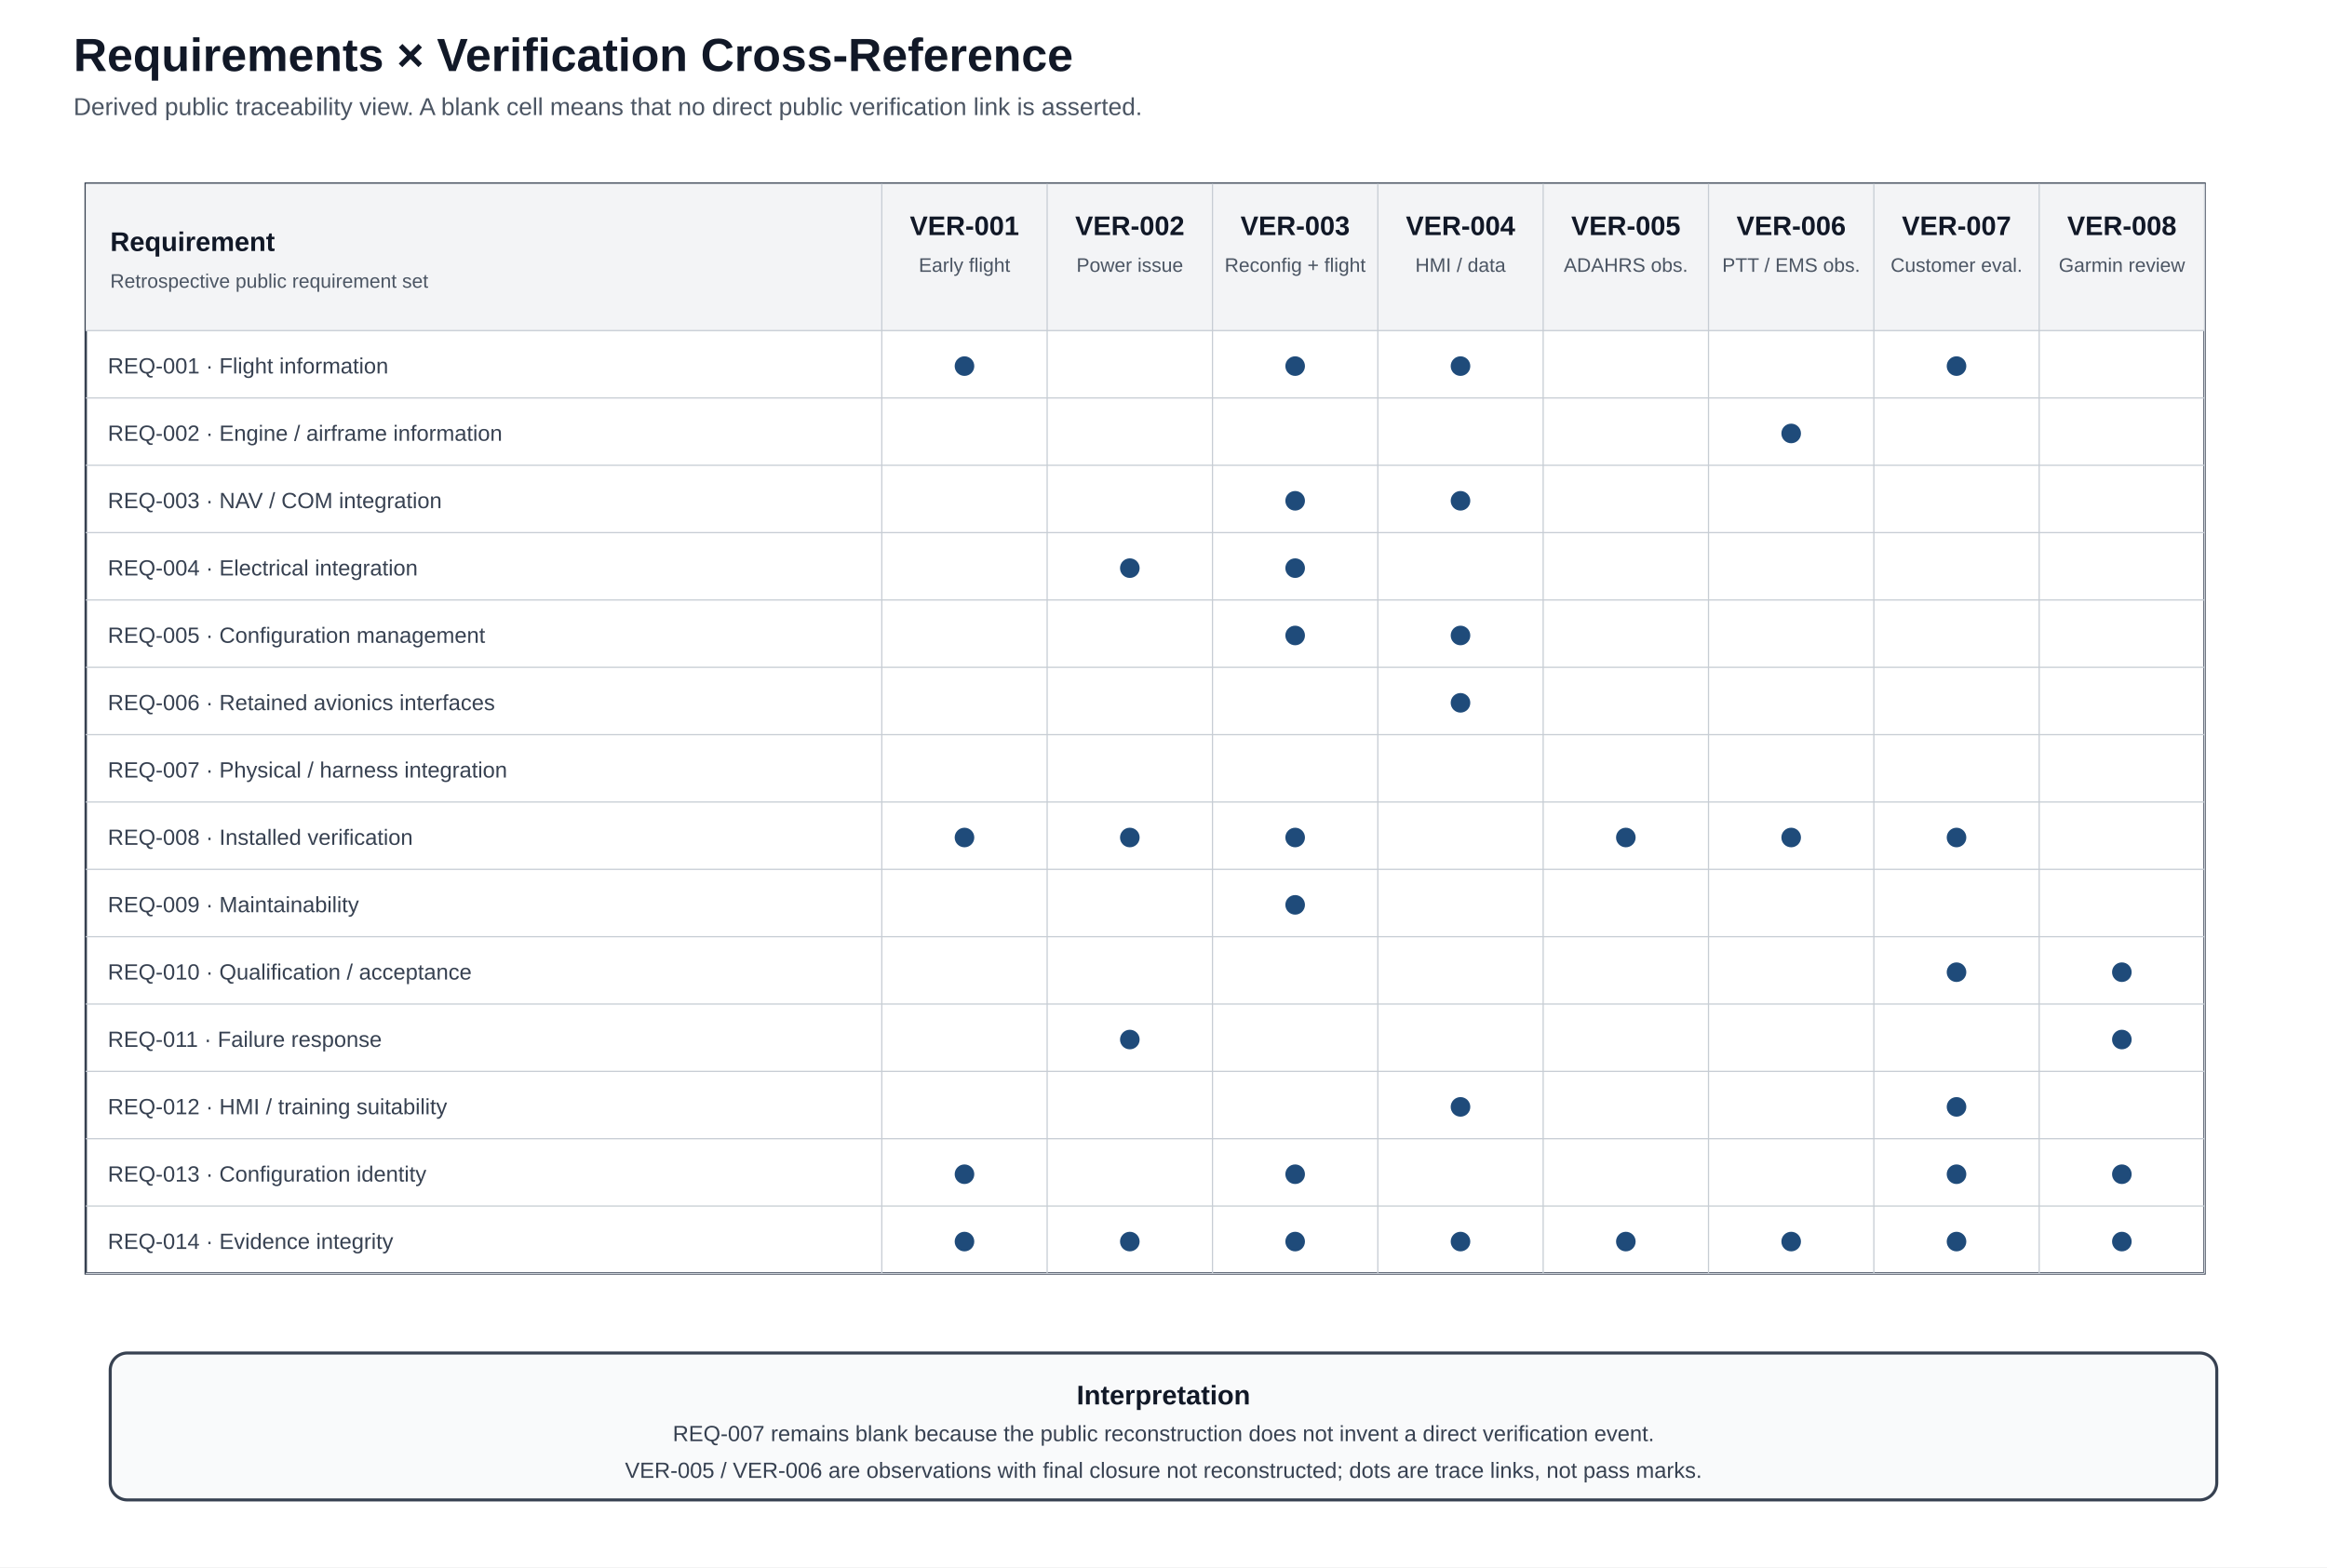
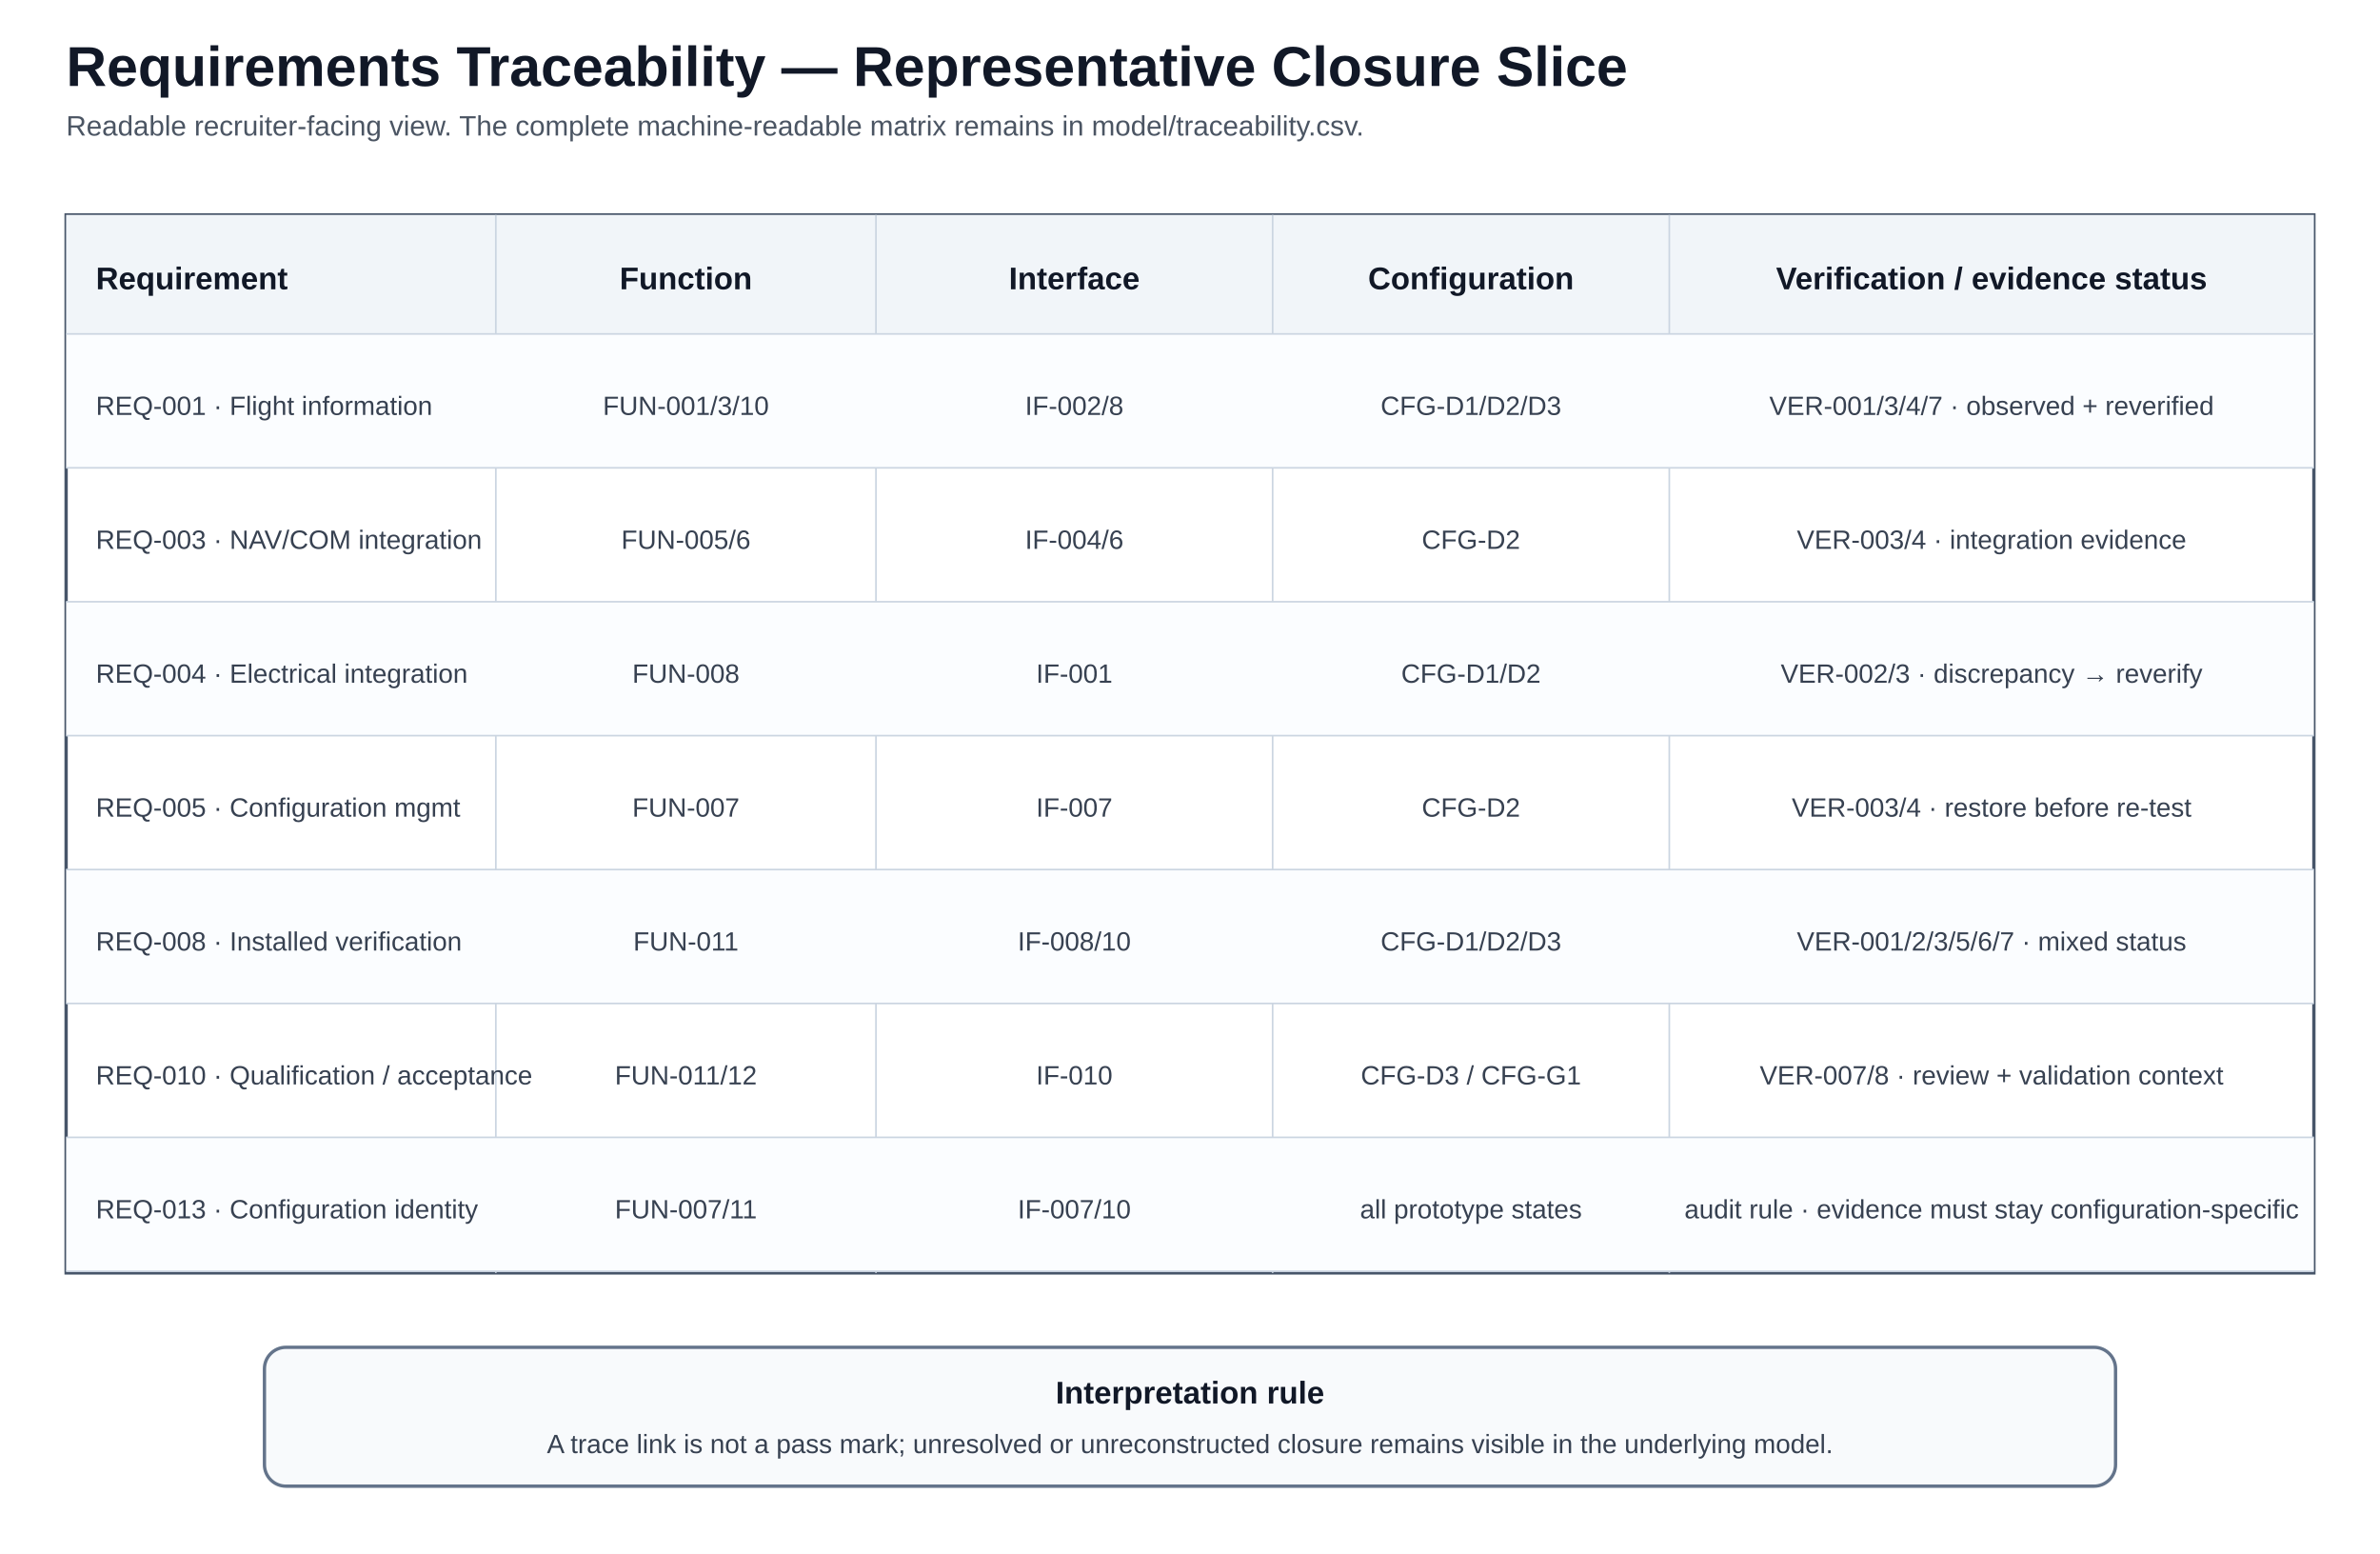
- <svg xmlns="http://www.w3.org/2000/svg" width="1900" height="1280" viewBox="0 0 1900 1280">
-   <defs>
-     <style>
- .ti{font:700 38px Arial,sans-serif;fill:#111827}.su{font:20px Arial,sans-serif;fill:#4b5563}.h{font:700 22px Arial,sans-serif;fill:#111827}.t{font:18px Arial,sans-serif;fill:#374151}.sm{font:16px Arial,sans-serif;fill:#4b5563}
- .b{fill:#f9fafb;stroke:#374151;stroke-width:2.5}.head{fill:#f3f4f6}.grid{stroke:#c7cdd4;stroke-width:1}.dot{fill:#1f4b7a}
- </style>
-   </defs>
-   <rect width="1900" height="1280" fill="white" />
-   <text x="60" y="58" class="ti">Requirements × Verification Cross-Reference</text>
-   <text x="60" y="94" class="su">Derived public traceability view. A blank cell means that no direct public verification link is asserted.</text>
-   <rect x="70" y="150" width="1730" height="890" fill="white" stroke="#374151" stroke-width="2" />
-   <rect x="70" y="150" width="1730" height="120" class="head" />
-   <text x="90" y="205" class="h">Requirement</text>
-   <text x="90" y="235" class="sm">Retrospective public requirement set</text>
-   <text x="787.5" y="192" text-anchor="middle" class="h">VER-001</text>
-   <text x="787.5" y="222" text-anchor="middle" class="sm">Early flight</text>
-   <text x="922.5" y="192" text-anchor="middle" class="h">VER-002</text>
-   <text x="922.5" y="222" text-anchor="middle" class="sm">Power issue</text>
-   <text x="1057.5" y="192" text-anchor="middle" class="h">VER-003</text>
-   <text x="1057.5" y="222" text-anchor="middle" class="sm">Reconfig + flight</text>
-   <text x="1192.5" y="192" text-anchor="middle" class="h">VER-004</text>
-   <text x="1192.5" y="222" text-anchor="middle" class="sm">HMI / data</text>
-   <text x="1327.5" y="192" text-anchor="middle" class="h">VER-005</text>
-   <text x="1327.5" y="222" text-anchor="middle" class="sm">ADAHRS obs.</text>
-   <text x="1462.5" y="192" text-anchor="middle" class="h">VER-006</text>
-   <text x="1462.5" y="222" text-anchor="middle" class="sm">PTT / EMS obs.</text>
-   <text x="1597.5" y="192" text-anchor="middle" class="h">VER-007</text>
-   <text x="1597.5" y="222" text-anchor="middle" class="sm">Customer eval.</text>
-   <text x="1732.5" y="192" text-anchor="middle" class="h">VER-008</text>
-   <text x="1732.5" y="222" text-anchor="middle" class="sm">Garmin review</text>
-   <line x1="720" y1="150" x2="720" y2="1040" class="grid" />
-   <line x1="855" y1="150" x2="855" y2="1040" class="grid" />
-   <line x1="990" y1="150" x2="990" y2="1040" class="grid" />
-   <line x1="1125" y1="150" x2="1125" y2="1040" class="grid" />
-   <line x1="1260" y1="150" x2="1260" y2="1040" class="grid" />
-   <line x1="1395" y1="150" x2="1395" y2="1040" class="grid" />
-   <line x1="1530" y1="150" x2="1530" y2="1040" class="grid" />
-   <line x1="1665" y1="150" x2="1665" y2="1040" class="grid" />
-   <line x1="1800" y1="150" x2="1800" y2="1040" class="grid" />
-   <line x1="70" y1="270" x2="1800" y2="270" class="grid" />
-   <line x1="70" y1="325" x2="1800" y2="325" class="grid" />
-   <line x1="70" y1="380" x2="1800" y2="380" class="grid" />
-   <line x1="70" y1="435" x2="1800" y2="435" class="grid" />
-   <line x1="70" y1="490" x2="1800" y2="490" class="grid" />
-   <line x1="70" y1="545" x2="1800" y2="545" class="grid" />
-   <line x1="70" y1="600" x2="1800" y2="600" class="grid" />
-   <line x1="70" y1="655" x2="1800" y2="655" class="grid" />
-   <line x1="70" y1="710" x2="1800" y2="710" class="grid" />
-   <line x1="70" y1="765" x2="1800" y2="765" class="grid" />
-   <line x1="70" y1="820" x2="1800" y2="820" class="grid" />
-   <line x1="70" y1="875" x2="1800" y2="875" class="grid" />
-   <line x1="70" y1="930" x2="1800" y2="930" class="grid" />
-   <line x1="70" y1="985" x2="1800" y2="985" class="grid" />
-   <line x1="70" y1="1040" x2="1800" y2="1040" class="grid" />
-   <text x="88" y="305" class="t">REQ-001 · Flight information</text>
-   <circle cx="787.5" cy="299" r="8" class="dot" />
-   <circle cx="1057.5" cy="299" r="8" class="dot" />
-   <circle cx="1192.5" cy="299" r="8" class="dot" />
-   <circle cx="1597.5" cy="299" r="8" class="dot" />
-   <text x="88" y="360" class="t">REQ-002 · Engine / airframe information</text>
-   <circle cx="1462.5" cy="354" r="8" class="dot" />
-   <text x="88" y="415" class="t">REQ-003 · NAV / COM integration</text>
-   <circle cx="1057.5" cy="409" r="8" class="dot" />
-   <circle cx="1192.5" cy="409" r="8" class="dot" />
-   <text x="88" y="470" class="t">REQ-004 · Electrical integration</text>
-   <circle cx="922.5" cy="464" r="8" class="dot" />
-   <circle cx="1057.5" cy="464" r="8" class="dot" />
-   <text x="88" y="525" class="t">REQ-005 · Configuration management</text>
-   <circle cx="1057.5" cy="519" r="8" class="dot" />
-   <circle cx="1192.5" cy="519" r="8" class="dot" />
-   <text x="88" y="580" class="t">REQ-006 · Retained avionics interfaces</text>
-   <circle cx="1192.5" cy="574" r="8" class="dot" />
-   <text x="88" y="635" class="t">REQ-007 · Physical / harness integration</text>
-   <text x="88" y="690" class="t">REQ-008 · Installed verification</text>
-   <circle cx="787.5" cy="684" r="8" class="dot" />
-   <circle cx="922.5" cy="684" r="8" class="dot" />
-   <circle cx="1057.5" cy="684" r="8" class="dot" />
-   <circle cx="1327.5" cy="684" r="8" class="dot" />
-   <circle cx="1462.5" cy="684" r="8" class="dot" />
-   <circle cx="1597.5" cy="684" r="8" class="dot" />
-   <text x="88" y="745" class="t">REQ-009 · Maintainability</text>
-   <circle cx="1057.5" cy="739" r="8" class="dot" />
-   <text x="88" y="800" class="t">REQ-010 · Qualification / acceptance</text>
-   <circle cx="1597.5" cy="794" r="8" class="dot" />
-   <circle cx="1732.5" cy="794" r="8" class="dot" />
-   <text x="88" y="855" class="t">REQ-011 · Failure response</text>
-   <circle cx="922.5" cy="849" r="8" class="dot" />
-   <circle cx="1732.5" cy="849" r="8" class="dot" />
-   <text x="88" y="910" class="t">REQ-012 · HMI / training suitability</text>
-   <circle cx="1192.5" cy="904" r="8" class="dot" />
-   <circle cx="1597.5" cy="904" r="8" class="dot" />
-   <text x="88" y="965" class="t">REQ-013 · Configuration identity</text>
-   <circle cx="787.5" cy="959" r="8" class="dot" />
-   <circle cx="1057.5" cy="959" r="8" class="dot" />
-   <circle cx="1597.5" cy="959" r="8" class="dot" />
-   <circle cx="1732.5" cy="959" r="8" class="dot" />
-   <text x="88" y="1020" class="t">REQ-014 · Evidence integrity</text>
-   <circle cx="787.5" cy="1014" r="8" class="dot" />
-   <circle cx="922.5" cy="1014" r="8" class="dot" />
-   <circle cx="1057.5" cy="1014" r="8" class="dot" />
-   <circle cx="1192.5" cy="1014" r="8" class="dot" />
-   <circle cx="1327.5" cy="1014" r="8" class="dot" />
-   <circle cx="1462.5" cy="1014" r="8" class="dot" />
-   <circle cx="1597.5" cy="1014" r="8" class="dot" />
-   <circle cx="1732.5" cy="1014" r="8" class="dot" />
-   <rect x="90" y="1105" width="1720" height="120" rx="14" class="b" />
-   <text x="950" y="1147" text-anchor="middle" class="h">Interpretation</text>
-   <text x="950" y="1177" text-anchor="middle" class="t">REQ-007 remains blank because the public reconstruction does not invent a direct verification event.</text>
-   <text x="950" y="1207" text-anchor="middle" class="t">VER-005 / VER-006 are observations with final closure not reconstructed; dots are trace links, not pass marks.</text>
+ <svg xmlns="http://www.w3.org/2000/svg" width="100%" height="auto" viewBox="0 0 1440 940" preserveAspectRatio="xMidYMid meet">
+   <style>.title{font:700 34px Arial,sans-serif;fill:#111827}.sub{font:17px Arial,sans-serif;fill:#4b5563}.h{font:700 19px Arial,sans-serif;fill:#111827}.t{font:16px Arial,sans-serif;fill:#374151}.slate{fill:#f8fafc;stroke:#64748b;stroke-width:2}.rule{stroke:#cbd5e1;stroke-width:1}</style>
+   <rect width="1440" height="940" fill="white" />
+   <text x="40" y="52" class="title">Requirements Traceability — Representative Closure Slice</text>
+   <text x="40" y="82" class="sub">Readable recruiter-facing view. The complete machine-readable matrix remains in model/traceability.csv.</text>
+   <rect x="40" y="130" width="1360" height="640" fill="white" stroke="#475569" stroke-width="2" />
+   <rect x="40" y="130" width="1360" height="72" fill="#f1f5f9" />
+   <line x1="300" y1="130" x2="300" y2="770" class="rule" />
+   <line x1="530" y1="130" x2="530" y2="770" class="rule" />
+   <line x1="770" y1="130" x2="770" y2="770" class="rule" />
+   <line x1="1010" y1="130" x2="1010" y2="770" class="rule" />
+   <text x="58" y="175" class="h">Requirement</text>
+   <text x="415" y="175" text-anchor="middle" class="h">Function</text>
+   <text x="650" y="175" text-anchor="middle" class="h">Interface</text>
+   <text x="890" y="175" text-anchor="middle" class="h">Configuration</text>
+   <text x="1205" y="175" text-anchor="middle" class="h">Verification / evidence status</text>
+   <rect x="40" y="202" width="1360" height="81" fill="#fbfdff" />
+   <line x1="40" y1="202" x2="1400" y2="202" class="rule" />
+   <text x="58" y="251" class="t">REQ-001 · Flight information</text>
+   <text x="415" y="251" text-anchor="middle" class="t">FUN-001/3/10</text>
+   <text x="650" y="251" text-anchor="middle" class="t">IF-002/8</text>
+   <text x="890" y="251" text-anchor="middle" class="t">CFG-D1/D2/D3</text>
+   <text x="1205" y="251" text-anchor="middle" class="t">VER-001/3/4/7 · observed + reverified</text>
+   <line x1="40" y1="283" x2="1400" y2="283" class="rule" />
+   <text x="58" y="332" class="t">REQ-003 · NAV/COM integration</text>
+   <text x="415" y="332" text-anchor="middle" class="t">FUN-005/6</text>
+   <text x="650" y="332" text-anchor="middle" class="t">IF-004/6</text>
+   <text x="890" y="332" text-anchor="middle" class="t">CFG-D2</text>
+   <text x="1205" y="332" text-anchor="middle" class="t">VER-003/4 · integration evidence</text>
+   <rect x="40" y="364" width="1360" height="81" fill="#fbfdff" />
+   <line x1="40" y1="364" x2="1400" y2="364" class="rule" />
+   <text x="58" y="413" class="t">REQ-004 · Electrical integration</text>
+   <text x="415" y="413" text-anchor="middle" class="t">FUN-008</text>
+   <text x="650" y="413" text-anchor="middle" class="t">IF-001</text>
+   <text x="890" y="413" text-anchor="middle" class="t">CFG-D1/D2</text>
+   <text x="1205" y="413" text-anchor="middle" class="t">VER-002/3 · discrepancy → reverify</text>
+   <line x1="40" y1="445" x2="1400" y2="445" class="rule" />
+   <text x="58" y="494" class="t">REQ-005 · Configuration mgmt</text>
+   <text x="415" y="494" text-anchor="middle" class="t">FUN-007</text>
+   <text x="650" y="494" text-anchor="middle" class="t">IF-007</text>
+   <text x="890" y="494" text-anchor="middle" class="t">CFG-D2</text>
+   <text x="1205" y="494" text-anchor="middle" class="t">VER-003/4 · restore before re-test</text>
+   <rect x="40" y="526" width="1360" height="81" fill="#fbfdff" />
+   <line x1="40" y1="526" x2="1400" y2="526" class="rule" />
+   <text x="58" y="575" class="t">REQ-008 · Installed verification</text>
+   <text x="415" y="575" text-anchor="middle" class="t">FUN-011</text>
+   <text x="650" y="575" text-anchor="middle" class="t">IF-008/10</text>
+   <text x="890" y="575" text-anchor="middle" class="t">CFG-D1/D2/D3</text>
+   <text x="1205" y="575" text-anchor="middle" class="t">VER-001/2/3/5/6/7 · mixed status</text>
+   <line x1="40" y1="607" x2="1400" y2="607" class="rule" />
+   <text x="58" y="656" class="t">REQ-010 · Qualification / acceptance</text>
+   <text x="415" y="656" text-anchor="middle" class="t">FUN-011/12</text>
+   <text x="650" y="656" text-anchor="middle" class="t">IF-010</text>
+   <text x="890" y="656" text-anchor="middle" class="t">CFG-D3 / CFG-G1</text>
+   <text x="1205" y="656" text-anchor="middle" class="t">VER-007/8 · review + validation context</text>
+   <rect x="40" y="688" width="1360" height="81" fill="#fbfdff" />
+   <line x1="40" y1="688" x2="1400" y2="688" class="rule" />
+   <text x="58" y="737" class="t">REQ-013 · Configuration identity</text>
+   <text x="415" y="737" text-anchor="middle" class="t">FUN-007/11</text>
+   <text x="650" y="737" text-anchor="middle" class="t">IF-007/10</text>
+   <text x="890" y="737" text-anchor="middle" class="t">all prototype states</text>
+   <text x="1205" y="737" text-anchor="middle" class="t">audit rule · evidence must stay configuration-specific</text>
+   <line x1="40" y1="769" x2="1400" y2="769" class="rule" />
+   <rect x="160" y="815" width="1120" height="84" rx="13" class="slate" />
+   <text x="720" y="849" text-anchor="middle" class="h">Interpretation rule</text>
+   <text x="720" y="879" text-anchor="middle" class="t">A trace link is not a pass mark; unresolved or unreconstructed closure remains visible in the underlying model.</text>
</svg>
